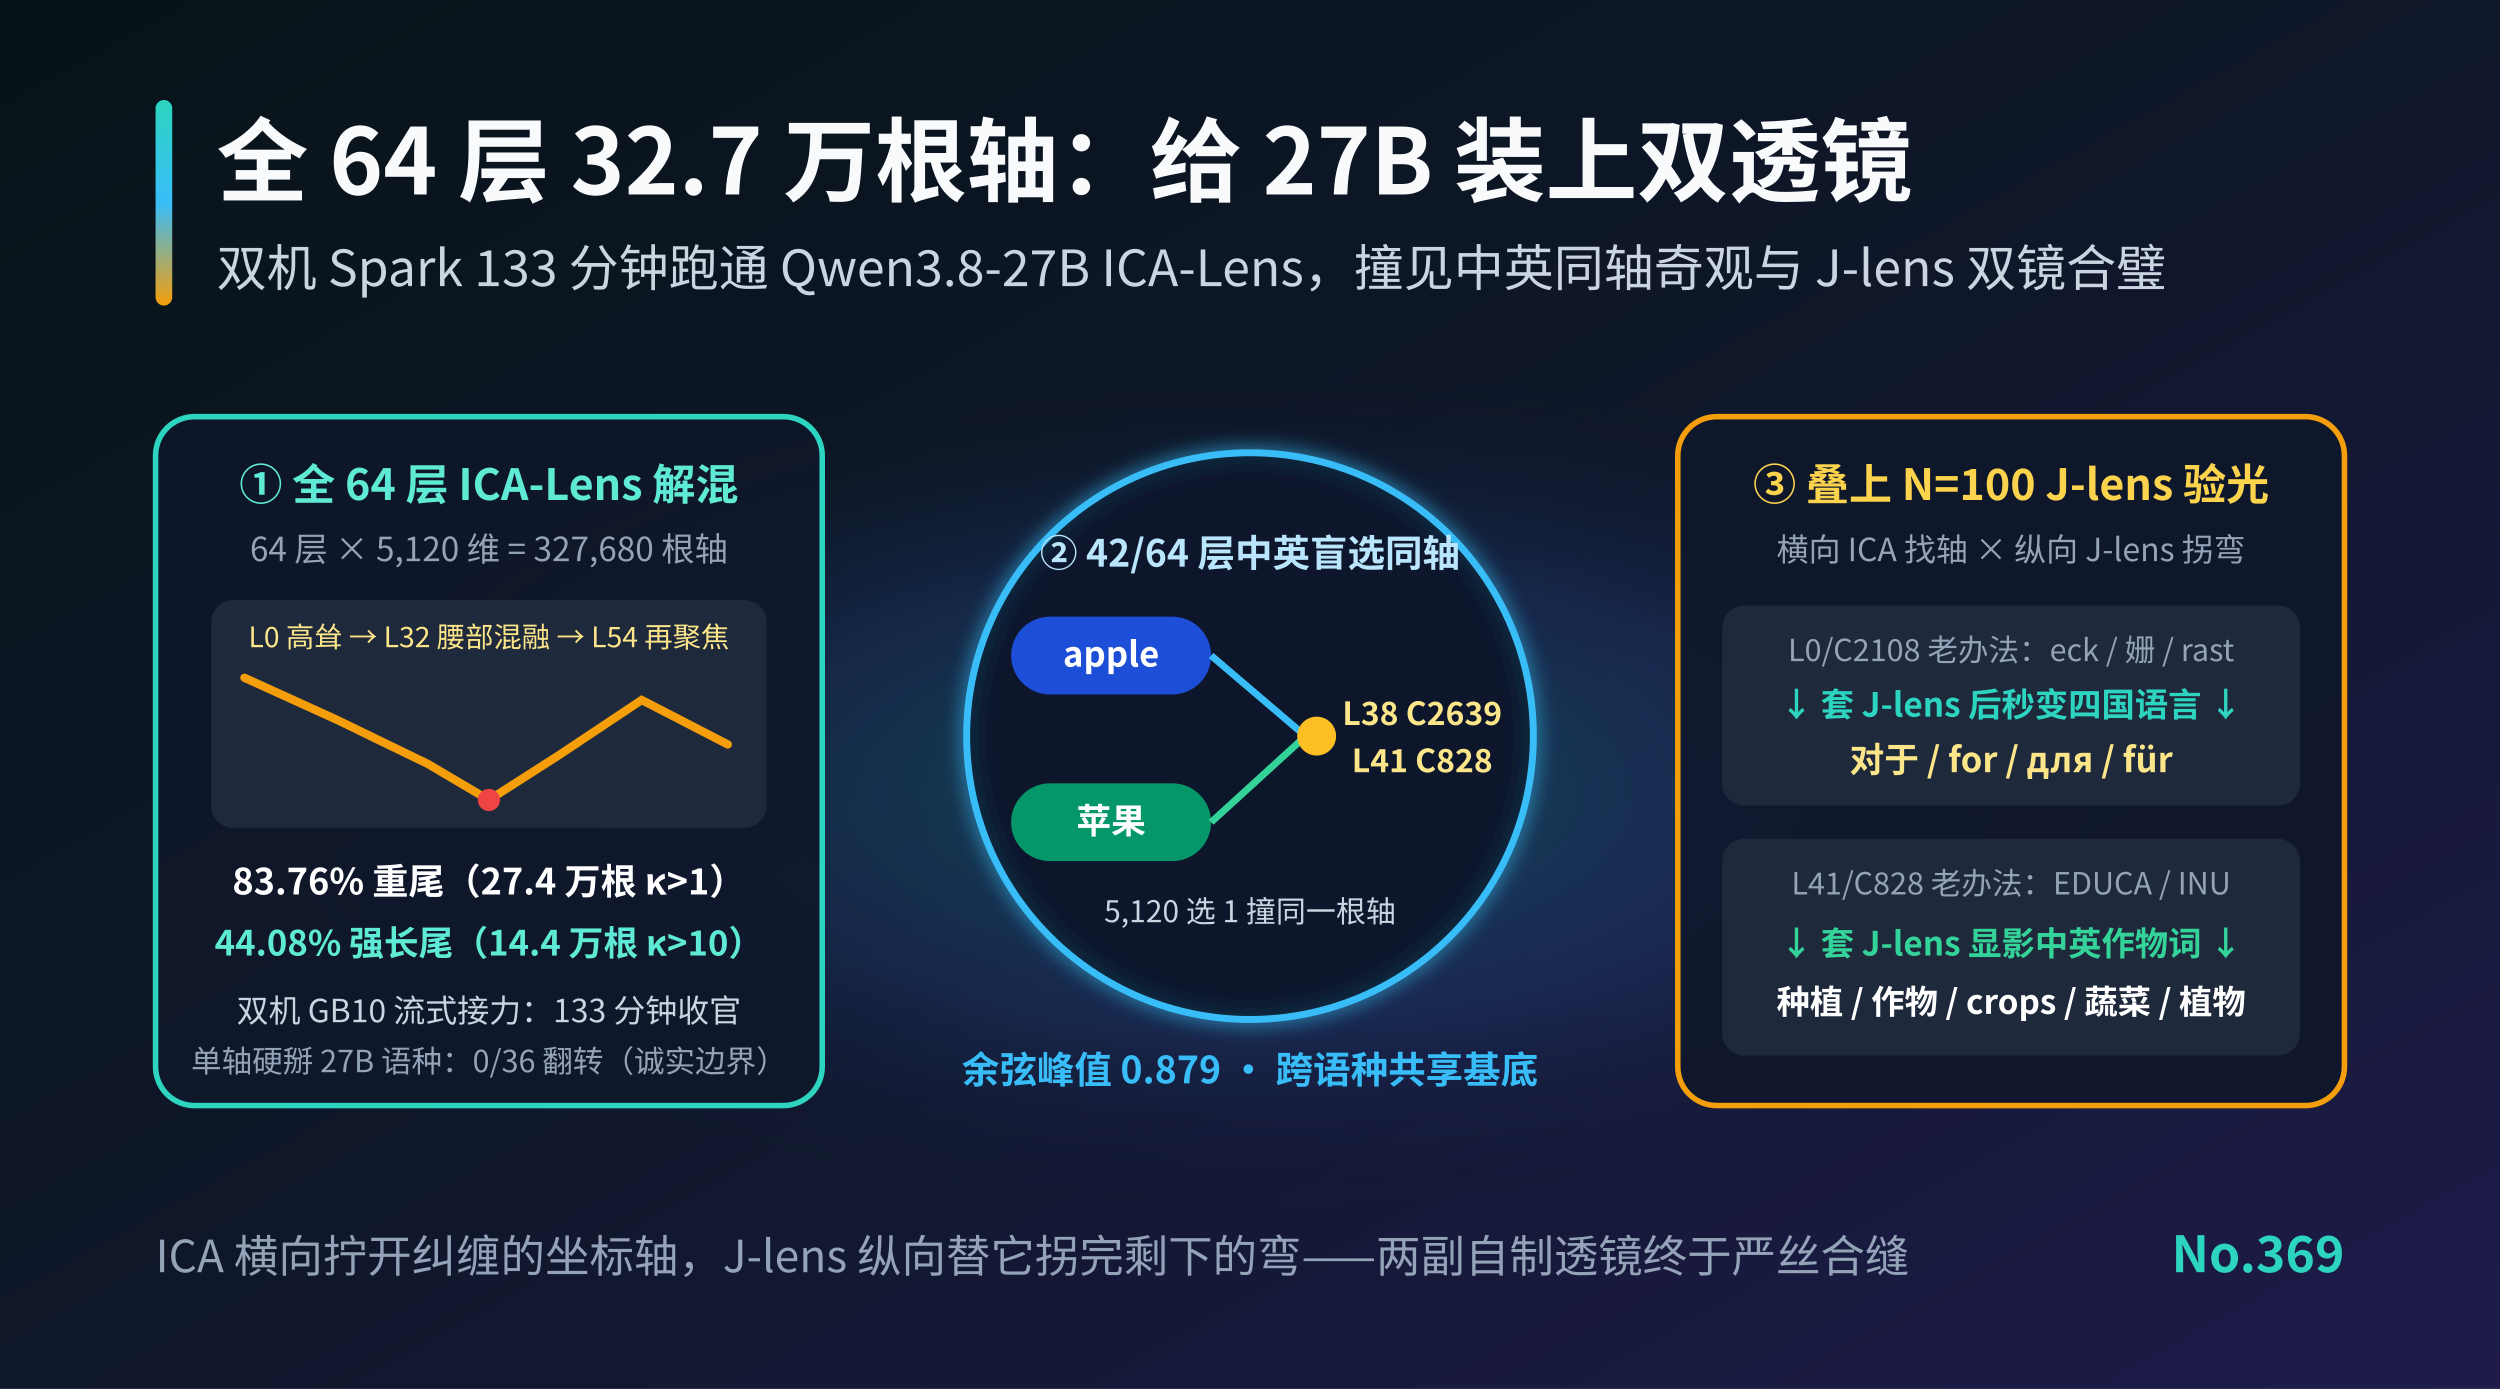
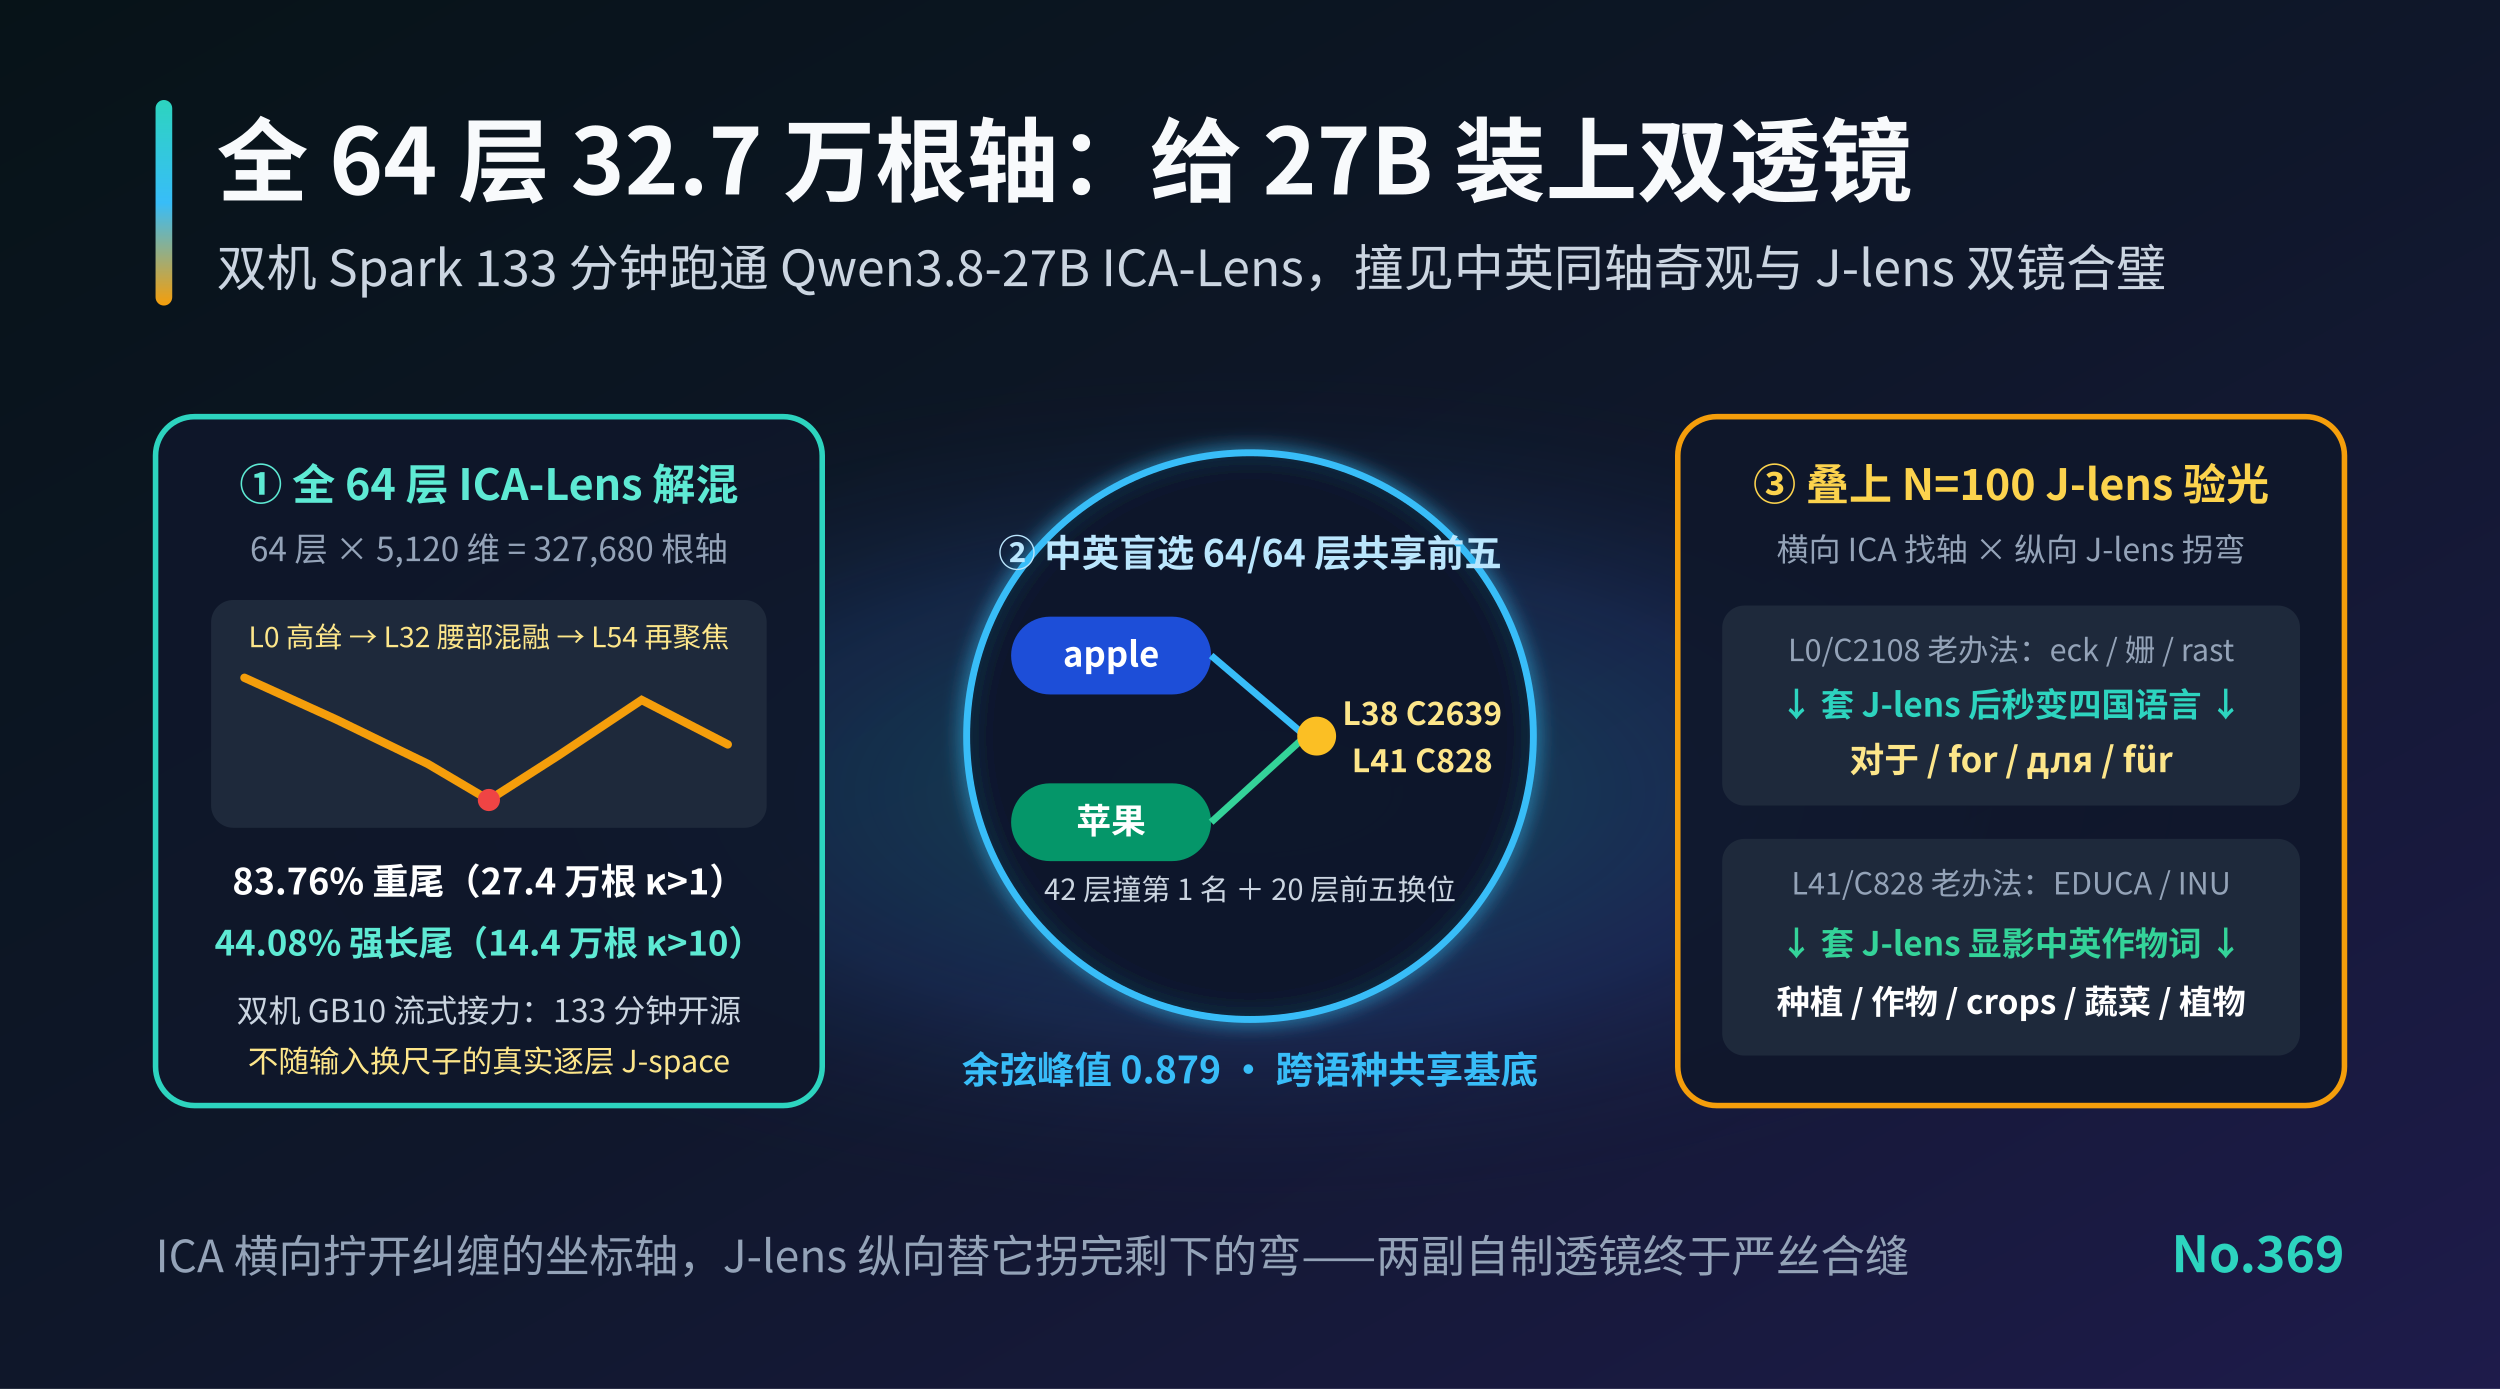
<svg xmlns="http://www.w3.org/2000/svg" viewBox="0 0 900 500" width="900" height="500" font-family="'WenQuanYi Micro Hei', 'Noto Sans CJK SC', sans-serif">
  <defs>
    <linearGradient id="bg369" x1="0" y1="0" x2="1" y2="1">
      <stop offset="0" stop-color="#071318" />
      <stop offset="0.5" stop-color="#0f172a" />
      <stop offset="1" stop-color="#1e1b4b" />
    </linearGradient>
    <radialGradient id="prismGlow" cx="0.5" cy="0.5" r="0.5">
      <stop offset="0" stop-color="#14b8a6" stop-opacity="0.32" />
      <stop offset="0.55" stop-color="#3b82f6" stop-opacity="0.14" />
      <stop offset="1" stop-color="#0f172a" stop-opacity="0" />
    </radialGradient>
    <linearGradient id="barGrad" x1="0" y1="0" x2="0" y2="1">
      <stop offset="0" stop-color="#2dd4bf" />
      <stop offset="0.5" stop-color="#38bdf8" />
      <stop offset="1" stop-color="#f59e0b" />
    </linearGradient>
    <filter id="softGlow">
      <feGaussianBlur stdDeviation="3.5" result="b" />
      <feMerge>
        <feMergeNode in="b" />
        <feMergeNode in="SourceGraphic" />
      </feMerge>
    </filter>
  </defs>
  <rect width="900" height="500" fill="url(#bg369)" />
  <rect x="56" y="36" width="6" height="74" rx="3" fill="url(#barGrad)" />
  <text x="78" y="70" font-size="33" fill="#f8fafc" font-weight="bold">全 64 层 32.7 万根轴：给 27B 装上双透镜</text>
  <text x="78" y="103" font-size="18" fill="#cbd5e1">双机 Spark 133 分钟跑通 Qwen3.8-27B ICA-Lens，撞见中英同轴奇观与 J-lens 双镜合璧</text>
  <ellipse cx="450" cy="285" rx="360" ry="155" fill="url(#prismGlow)" />
  <g transform="translate(56, 150)">
    <rect x="0" y="0" width="240" height="248" rx="14" fill="#0f172a" fill-opacity="0.88" stroke="#2dd4bf" stroke-width="2" />
    <text x="120" y="30" text-anchor="middle" font-size="15.5" fill="#5eead4" font-weight="bold">① 全 64 层 ICA-Lens 解混</text>
    <text x="120" y="52" text-anchor="middle" font-size="12" fill="#94a3b8">64 层 × 5,120 维 = 327,680 根轴</text>
    <rect x="20" y="66" width="200" height="82" rx="8" fill="#1e293b" />
    <text x="120" y="83" text-anchor="middle" font-size="10.2" fill="#fde68a">L0 高耸 → L32 腰部混融 → L54 再聚焦</text>
    <polyline points="32,94 65,109 98,125 120,138 145,122 175,102 206,118" fill="none" stroke="#f59e0b" stroke-width="3" stroke-linecap="round" />
    <circle cx="120" cy="138" r="4" fill="#ef4444" />
    <text x="120" y="172" text-anchor="middle" font-size="13" fill="#ffffff" font-weight="bold">83.76% 重尾（27.4 万根 κ&gt;1）</text>
    <text x="120" y="194" text-anchor="middle" font-size="12.5" fill="#5eead4" font-weight="bold">44.08% 强长尾（14.4 万根 κ&gt;10）</text>
-     <text x="120" y="218" text-anchor="middle" font-size="11.5" fill="#cbd5e1">双机 GB10 流式接力：133 分钟收官</text>
-     <text x="120" y="236" text-anchor="middle" font-size="11" fill="#94a3b8">单轴硬掰 27B 语种：0/36 翻转（诚实边界）</text>
+     <text x="120" y="218" text-anchor="middle" font-size="11.5" fill="#cbd5e1">双机 GB10 流式接力：133 分钟开源</text>
+     <text x="120" y="236" text-anchor="middle" font-size="11" fill="#fde68a">不随输入换尺子的真实逐层 J-space</text>
  </g>
  <g transform="translate(322, 150)">
    <circle cx="128" cy="115" r="102" fill="#0f172a" fill-opacity="0.92" stroke="#38bdf8" stroke-width="2.5" filter="url(#softGlow)" />
-     <text x="128" y="54" text-anchor="middle" font-size="13.5" fill="#bae6fd" font-weight="bold">② 42/64 层中英盲选同轴</text>
+     <text x="128" y="54" text-anchor="middle" font-size="13.5" fill="#bae6fd" font-weight="bold">② 中英盲选 64/64 层共享前五</text>
    <rect x="42" y="72" width="72" height="28" rx="14" fill="#1d4ed8" />
    <text x="78" y="90" text-anchor="middle" font-size="12.5" fill="#ffffff" font-weight="bold">apple</text>
    <rect x="42" y="132" width="72" height="28" rx="14" fill="#059669" />
    <text x="78" y="150" text-anchor="middle" font-size="12.5" fill="#ffffff" font-weight="bold">苹果</text>
    <line x1="114" y1="86" x2="148" y2="115" stroke="#38bdf8" stroke-width="2.5" />
    <line x1="114" y1="146" x2="148" y2="115" stroke="#34d399" stroke-width="2.5" />
    <circle cx="152" cy="115" r="7" fill="#fbbf24" />
    <text x="190" y="111" text-anchor="middle" font-size="11.5" fill="#fde68a" font-weight="bold">L38 C2639</text>
    <text x="190" y="128" text-anchor="middle" font-size="11.5" fill="#fde68a" font-weight="bold">L41 C828</text>
-     <text x="128" y="182" text-anchor="middle" font-size="10.8" fill="#cbd5e1">5,120 选 1 撞同一根轴</text>
+     <text x="128" y="174" text-anchor="middle" font-size="10.5" fill="#cbd5e1">42 层撞第 1 名 ＋ 20 层前五换位</text>
    <text x="128" y="240" text-anchor="middle" font-size="13.5" fill="#38bdf8" font-weight="bold">余弦峰值 0.879 · 跨语种共享基底</text>
  </g>
  <g transform="translate(604, 150)">
    <rect x="0" y="0" width="240" height="248" rx="14" fill="#0f172a" fill-opacity="0.88" stroke="#f59e0b" stroke-width="2" />
    <text x="120" y="30" text-anchor="middle" font-size="15.5" fill="#fcd34d" font-weight="bold">③ 叠上 N=100 J-lens 验光</text>
    <text x="120" y="52" text-anchor="middle" font-size="11.5" fill="#94a3b8">横向 ICA 找轴 × 纵向 J-lens 拐弯</text>
    <rect x="16" y="68" width="208" height="72" rx="8" fill="#1e293b" />
    <text x="120" y="88" text-anchor="middle" font-size="11" fill="#94a3b8">L0/C2108 老办法：eck / 姗 / rast</text>
    <text x="120" y="108" text-anchor="middle" font-size="12" fill="#2dd4bf" font-weight="bold">↓ 套 J-lens 后秒变四国语言 ↓</text>
    <text x="120" y="128" text-anchor="middle" font-size="12.5" fill="#fde68a" font-weight="bold">对于 / for / для / für</text>
    <rect x="16" y="152" width="208" height="78" rx="8" fill="#1e293b" />
    <text x="120" y="172" text-anchor="middle" font-size="11" fill="#94a3b8">L41/C828 老办法：EDUCA / INU</text>
    <text x="120" y="194" text-anchor="middle" font-size="12" fill="#34d399" font-weight="bold">↓ 套 J-lens 显影中英作物词 ↓</text>
    <text x="120" y="215" text-anchor="middle" font-size="12" fill="#ffffff" font-weight="bold">种植 / 作物 / crops / 蔬菜 / 植物</text>
  </g>
  <text x="56" y="458" font-size="16" fill="#94a3b8">ICA 横向拧开纠缠的坐标轴，J-lens 纵向替它拐完剩下的弯——两副自制透镜终于严丝合缝</text>
  <text x="844" y="458" text-anchor="end" font-size="18" fill="#2dd4bf" font-weight="bold">No.369</text>
</svg>
